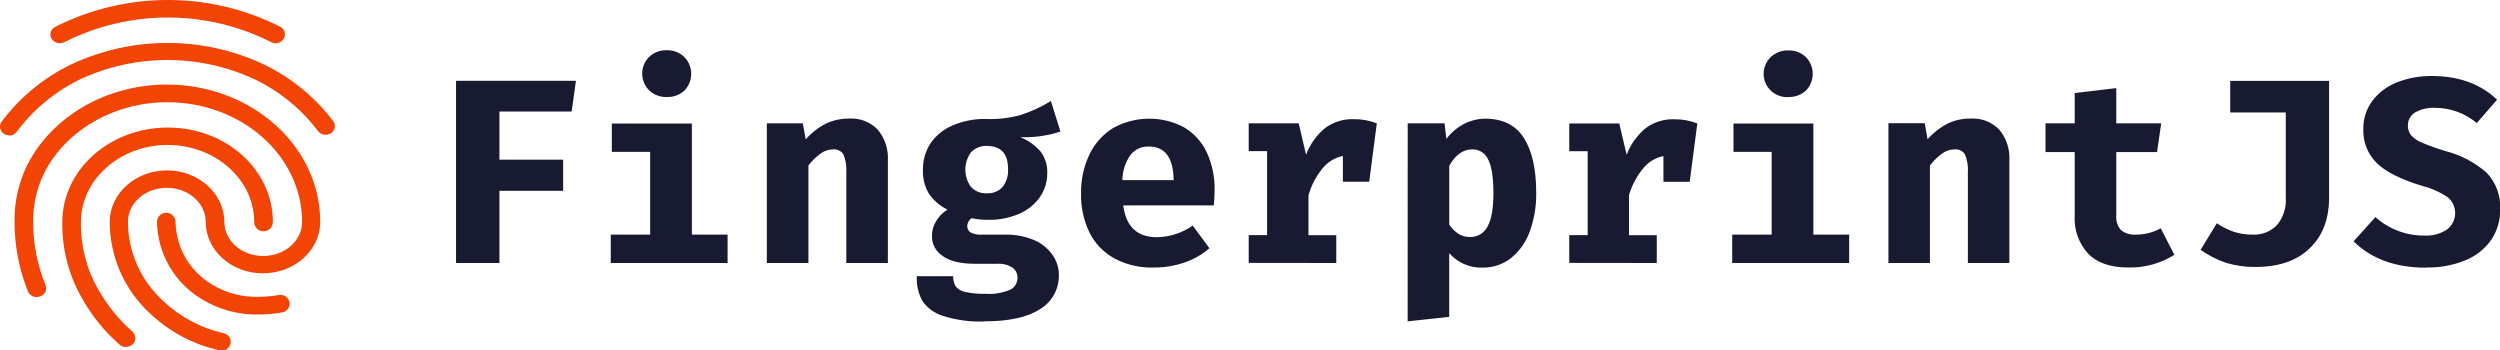
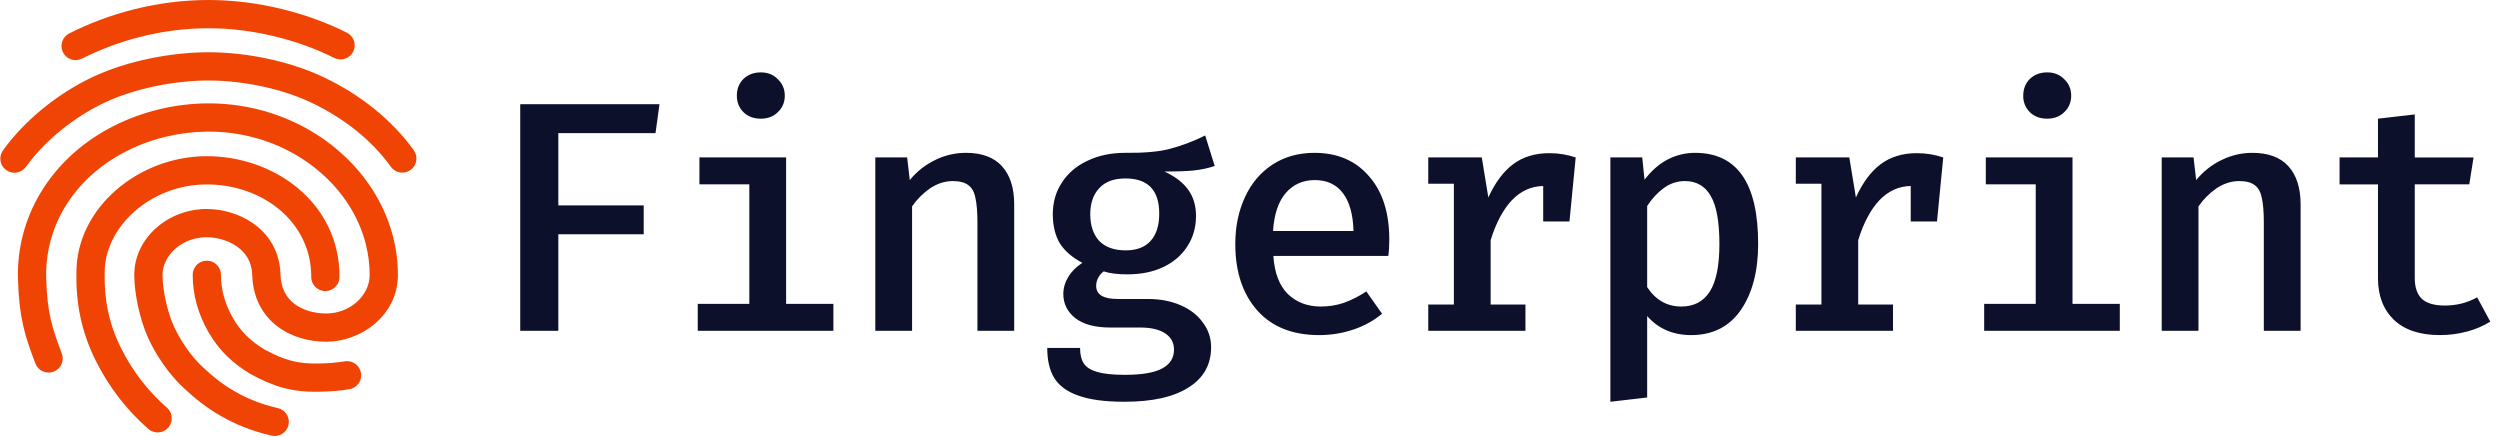
- <svg xmlns="http://www.w3.org/2000/svg" preserveAspectRatio="xMidYMid meet" x="0px" y="0px" viewBox="0 0 450 63" data-name="Layer 1" role="img" aria-label="FingeprintJS logo">
-   <path d="M89.897 47.34v-13h11.47v-5.6h-11.47v-8.67h13l.77-5.53h-21.58v32.8zm30.13-29.88a4.42 4.42 0 003.18-1.17 4.32 4.32 0 000-6 4.33 4.33 0 00-3.18-1.25 4.38 4.38 0 00-3.19 1.21 4.24 4.24 0 000 6 4.38 4.38 0 003.19 1.21zm10.94 29.88v-5.11h-6.43v-20h-14.41v5.11h6.9v14.89h-7.09v5.11zm14.55 0V29.78a10.25 10.25 0 012.21-2.15 3.72 3.72 0 012.19-.74 2 2 0 011.9.9 7.19 7.19 0 01.52 3.26v16.29h7.48V28.87a7.91 7.91 0 00-1.82-5.53 6.56 6.56 0 00-5.1-2 9.52 9.52 0 00-4.23.91 12.21 12.21 0 00-3.64 2.84l-.52-2.89h-6.48v25.14zm31.68 10.5c4.4 0 7.73-.72 10-2.19a7 7 0 003.4-6.09 6.24 6.24 0 00-1.19-3.74 7.71 7.71 0 00-3.38-2.65 12.65 12.65 0 00-5-.94h-4.16a4 4 0 01-2.21-.41 1.33 1.33 0 01-.55-1.11 1.52 1.52 0 01.23-.82 1.32 1.32 0 01.58-.61 13.77 13.77 0 002.94.29 13.42 13.42 0 005.58-1.08 8.87 8.87 0 003.74-3 7.53 7.53 0 001.33-4.33 6.11 6.11 0 00-1.2-3.88 9.58 9.58 0 00-3.67-2.6 20.36 20.36 0 007.24-1l-1.71-5.49a25.12 25.12 0 01-5.4 2.49 20.25 20.25 0 01-6.44.73 14.49 14.49 0 00-5.81 1.15 9.11 9.11 0 00-4 3.2 8.49 8.49 0 00-1.39 4.8 7.87 7.87 0 001 4.17 8.51 8.51 0 003.41 3 6.12 6.12 0 00-2.06 2.11 5.08 5.08 0 00-.73 2.67 4.21 4.21 0 001.94 3.57c1.28.94 3.23 1.4 5.82 1.4h4a4.52 4.52 0 012.73.69 2.13 2.13 0 01.91 1.82 2.36 2.36 0 01-1.24 2.13 9.71 9.71 0 01-4.58.76 14.86 14.86 0 01-3.6-.33 2.9 2.9 0 01-1.7-.99 3.26 3.26 0 01-.45-1.85h-6.55a8.31 8.31 0 001 4.45 6.92 6.92 0 003.74 2.71 21.89 21.89 0 007.35 1zm.39-23.05a3.61 3.61 0 01-2.8-1.13 5.28 5.28 0 010-6.25 3.65 3.65 0 012.83-1.14c2.56 0 3.83 1.37 3.83 4.13a4.72 4.72 0 01-1 3.28 3.59 3.59 0 01-2.83 1.11zm30.08 13.36a16.48 16.48 0 005.62-.93 13.51 13.51 0 004.41-2.54l-3-4.07a11.72 11.72 0 01-6.44 2.09q-5.35 0-6.07-5.73h16.29a22 22 0 00.15-2.7 15.5 15.5 0 00-1.45-6.93 10.29 10.29 0 00-4.1-4.45 13.37 13.37 0 00-12.84.23 11.38 11.38 0 00-4.21 4.84 15.79 15.79 0 00-1.44 6.83 15.44 15.44 0 001.49 7 10.82 10.82 0 004.43 4.68 14.17 14.17 0 007.15 1.69zm3.68-15.73h-9.32a8 8 0 011.48-4.56 4 4 0 013.26-1.49c2.93 0 4.43 2 4.49 6zm29.18 14.92v-5h-5v-7.2a13.54 13.54 0 012.5-4.8 6.38 6.38 0 013.69-2.27v4.64h4.74l1.37-10.51a11 11 0 00-4.16-.75 8.23 8.23 0 00-5.13 1.58 11.63 11.63 0 00-3.45 4.81l-1.32-5.64h-9v5h3.31v15.12h-3.31v5zm12.85 10.5l7.48-.8V45.56a7.63 7.63 0 006 2.61 8.06 8.06 0 005.17-1.75 10.94 10.94 0 003.34-4.78 19.54 19.54 0 001.15-6.94q0-6.39-2.22-9.87c-1.48-2.32-3.81-3.47-7-3.47a8.36 8.36 0 00-3.67.89 9.6 9.6 0 00-3.28 2.75l-.33-2.8h-6.63zm11.17-15.19a3.65 3.65 0 01-2-.54 5.74 5.74 0 01-1.68-1.69v-10.6c1.16-2 2.53-2.93 4.12-2.93a3 3 0 012.83 1.72c.64 1.15 1 3.22 1 6.18 0 2.76-.36 4.74-1.07 6a3.42 3.42 0 01-3.15 1.87zm33.67 4.69v-5h-5v-7.2a13.54 13.54 0 012.51-4.78 6.29 6.29 0 013.69-2.27v4.64h4.73l1.37-10.51a10.91 10.91 0 00-4.16-.75 8.15 8.15 0 00-5.11 1.58 11.54 11.54 0 00-3.45 4.81l-1.33-5.64h-9v5h3.31v15.1h-3.31v5zm23.69-29.88a4.4 4.4 0 003.17-1.17 4.32 4.32 0 000-6 4.31 4.31 0 00-3.17-1.21 4.38 4.38 0 00-3.19 1.21 4.19 4.19 0 000 6 4.38 4.38 0 003.19 1.2zm10.94 29.88v-5.11h-6.44v-20h-14.38v5.11h6.87v14.89h-7.1v5.11zm14.54 0V29.78a10.72 10.72 0 012.21-2.15 3.75 3.75 0 012.19-.74 2 2 0 011.91.9 7.19 7.19 0 01.52 3.26v16.29h7.47V28.87a7.91 7.91 0 00-1.82-5.53 6.54 6.54 0 00-5.09-2 9.46 9.46 0 00-4.23.91 12.37 12.37 0 00-3.58 2.82l-.52-2.89h-6.53v25.16zm35.75.81a15 15 0 008.25-2.28l-2.46-4.78a9 9 0 01-4.4 1.14 3.91 3.91 0 01-2.75-.81 3.54 3.54 0 01-.85-2.65v-11.4h7.34l.75-5.17h-8.09v-6.34l-7.48.89v5.45h-5.26v5.17h5.26v11.4a9.33 9.33 0 002.44 6.91c1.63 1.65 4 2.47 7.25 2.47zm22.89-.1q6.25 0 9.73-3.37c2.33-2.23 3.48-5.27 3.48-9.13V14.56h-17.8v5.68h10v15.32a6.86 6.86 0 01-1.63 5 5.64 5.64 0 01-4.23 1.67 11.14 11.14 0 01-3.36-.46 13.66 13.66 0 01-3.19-1.58l-2.92 4.78a18.46 18.46 0 004.55 2.33 17.59 17.59 0 005.33.75zm30.64.1a17.85 17.85 0 007.14-1.31 10.54 10.54 0 004.62-3.67 9.52 9.52 0 001.6-5.45 8.86 8.86 0 00-2.44-6.64 18 18 0 00-7.45-3.9 40.81 40.81 0 01-4.11-1.47 5.28 5.28 0 01-2-1.33 2.67 2.67 0 01-.61-1.75 2.71 2.71 0 011.31-2.4 6.64 6.64 0 013.57-.82 11.7 11.7 0 017.53 2.74l3.65-4.21q-4.5-4.26-11.74-4.26a16.55 16.55 0 00-6.27 1.14 10.22 10.22 0 00-4.44 3.32 8.32 8.32 0 00-1.63 5.11 8.16 8.16 0 002.42 6.1q2.42 2.37 8.19 4.11a14.76 14.76 0 014.66 2.1 3.72 3.72 0 01-.23 5.77 6.65 6.65 0 01-4 1.07 13 13 0 01-8.86-3.32l-3.93 4.36q4.83 4.74 13 4.74zm0 0" fill="#171a31" />
-   <path d="M49.627 7.8a1.62 1.62 0 01-.78-.2 41.29 41.29 0 00-37.29 0 1.75 1.75 0 01-2.28-.63 1.54 1.54 0 01.66-2.13 44.88 44.88 0 0140.45-.05 1.51 1.51 0 01.7 2.13 1.68 1.68 0 01-1.46.88zM1.707 24.37a1.86 1.86 0 01-1-.29 1.52 1.52 0 01-.4-2.2 34.23 34.23 0 0112.58-10.32 40.78 40.78 0 0134.52 0 34.28 34.28 0 0112.56 10.22 1.53 1.53 0 01-.41 2.21 1.74 1.74 0 01-2.34-.43 31.06 31.06 0 00-11.35-9.27 37.2 37.2 0 00-31.47 0 31.26 31.26 0 00-11.37 9.41 1.48 1.48 0 01-1.31.67zm20.93 38.09a1.65 1.65 0 01-1.18-.48 31.66 31.66 0 01-6.72-8.33 26.64 26.64 0 01-3.52-13.69c0-9.37 8.5-17 19-17s18.9 7.6 18.9 17a1.68 1.68 0 01-3.36 0c0-7.65-7-13.87-15.58-13.87s-15.61 6.22-15.61 13.87a23.57 23.57 0 003.11 12.14 29.64 29.64 0 006.2 7.63 1.56 1.56 0 010 2.25 2 2 0 01-1.24.48zm24-5.85a18.86 18.86 0 01-10.38-2.8 16.55 16.55 0 01-8-13.85 1.67 1.67 0 013.34 0 13.39 13.39 0 006.53 11.23 15.37 15.37 0 008.51 2.24 23.94 23.94 0 003.48-.31 1.67 1.67 0 012 1.29 1.59 1.59 0 01-1.38 1.83 25 25 0 01-4 .37zm-6.72 6.51a1.5 1.5 0 01-.44-.07 26.52 26.52 0 01-12.45-6.61 22.44 22.44 0 01-7.28-16.48c0-5.11 4.63-9.29 10.32-9.29s10.31 4.18 10.31 9.29c0 3.36 3.11 6.12 7 6.12s7-2.76 7-6.12c0-11.91-10.89-21.56-24.27-21.56-9.51 0-18.22 5-22.14 12.72a19.37 19.37 0 00-2 8.84 29.57 29.57 0 002.25 11.39 1.53 1.53 0 01-1 2 1.7 1.7 0 01-2.19-.9 33.61 33.61 0 01-2.41-12.49 22.47 22.47 0 012.27-10.23c4.45-8.8 14.33-14.51 25.14-14.51 15.23 0 27.61 11.07 27.61 24.71 0 5.11-4.61 9.27-10.31 9.27s-10.3-4.16-10.3-9.27c0-3.38-3.12-6.12-7-6.12s-7 2.74-7 6.12a19.27 19.27 0 006.34 14.23 23.11 23.11 0 0010.94 5.83 1.57 1.57 0 011.18 1.92 1.64 1.64 0 01-1.57 1.21zm0 0" fill="#f24405" />
+ <svg xmlns="http://www.w3.org/2000/svg" fill="none" viewBox="0 0 172 30">
+   <path fill-rule="evenodd" clip-rule="evenodd" d="M4.746 2.308C7.448.94 10.776 0 14.355 0c3.396 0 6.84.897 9.55 2.27a.972.972 0 0 1-.877 1.733c-2.45-1.24-5.595-2.06-8.673-2.06-3.244 0-6.272.854-8.731 2.099a.972.972 0 0 1-.878-1.734Zm1.69 2.963c2.345-1.095 5.358-1.676 7.908-1.676 2.554 0 5.491.582 7.833 1.676 2.608 1.217 4.793 2.985 6.292 5.066a.972.972 0 0 1-1.578 1.136c-1.284-1.784-3.196-3.35-5.536-4.442-2.057-.96-4.71-1.493-7.011-1.493-2.306 0-5.032.535-7.086 1.493-2.239 1.045-4.245 2.727-5.496 4.478a.972.972 0 0 1-1.58-1.13c1.454-2.037 3.727-3.93 6.254-5.108Zm7.784 1.841c5.005-.048 9.372 2.529 11.588 6.232 1.163 1.943 1.568 3.897 1.568 5.562 0 2.836-2.59 4.605-4.914 4.605-1.164 0-2.401-.311-3.382-1.059-1.01-.77-1.677-1.954-1.725-3.517-.028-.935-.456-1.555-1.044-1.97-.62-.438-1.421-.643-2.082-.643-1.797 0-3.048 1.322-3.048 2.584 0 1.053.33 2.53.766 3.508.442.992 1.234 2.146 2.007 2.845l.009.008.009.009c1.264 1.204 2.845 2.277 5.163 2.805a.972.972 0 0 1-.432 1.895c-2.727-.621-4.606-1.9-6.063-3.285-1-.909-1.936-2.293-2.468-3.486-.539-1.21-.934-2.956-.934-4.299 0-2.526 2.322-4.528 4.991-4.528 1.002 0 2.21.297 3.204 1 1.026.725 1.816 1.883 1.864 3.499.03.988.426 1.621.962 2.03.565.431 1.358.66 2.203.66 1.543 0 2.97-1.168 2.97-2.661 0-1.35-.326-2.952-1.291-4.564-1.852-3.095-5.568-5.329-9.902-5.287-3.761.036-7.76 1.812-9.804 5.246a8.958 8.958 0 0 0-1.255 4.885c.073 2.407.424 3.417 1.058 5.097a.972.972 0 1 1-1.817.687c-.68-1.798-1.102-3.03-1.184-5.725a10.901 10.901 0 0 1 1.528-5.938C5.231 9.165 9.941 7.153 14.22 7.112Zm-8.963 11.63c.006-4.48 4.317-7.997 8.972-7.997 4.63 0 9.127 3.188 9.127 8.277a.972.972 0 1 1-1.943 0c0-3.724-3.31-6.333-7.184-6.333-3.844 0-7.029 2.893-7.029 6.062V18.77c-.033 1.769.249 3.456 1.17 5.262a13.23 13.23 0 0 0 3.1 4.002.972.972 0 1 1-1.284 1.459 15.172 15.172 0 0 1-3.548-4.579c-1.088-2.134-1.417-4.144-1.381-6.17Zm8.972-.808c.537 0 .972.435.972.972 0 1.05.288 2.044.836 2.993.527.913 1.214 1.572 2.155 2.142 1.371.748 2.312 1.003 3.743.967H21.948a11.752 11.752 0 0 0 1.751-.145.972.972 0 1 1 .334 1.915c-.654.114-1.424.165-2.055.173-1.826.046-3.104-.321-4.737-1.215l-.017-.01-.018-.01c-1.188-.717-2.133-1.601-2.852-2.845-.701-1.214-1.096-2.54-1.096-3.965 0-.537.435-.972.971-.972Z" fill="#F04405" />
+   <path d="M38.413 14.13h5.874v1.988h-5.874v6.643h-2.621V7.17h9.58L45.1 9.16h-6.687v4.97ZM52.344 4.98c.482 0 .873.158 1.175.474.316.301.474.678.474 1.13 0 .452-.158.828-.474 1.13-.301.3-.693.451-1.175.451-.497 0-.896-.15-1.197-.451-.302-.302-.452-.678-.452-1.13 0-.467.15-.851.452-1.152.316-.302.715-.452 1.197-.452Zm1.74 15.928h3.253v1.853h-9.331v-1.853h3.547v-8.224H48.12v-1.853h5.965v10.077ZM60.22 10.831h2.192l.18 1.56a5.079 5.079 0 0 1 1.74-1.379 4.777 4.777 0 0 1 2.124-.497c1.1 0 1.928.309 2.485.926.558.618.836 1.492.836 2.621v8.699h-2.53v-7.433c0-.739-.045-1.303-.136-1.695-.075-.407-.233-.7-.474-.881-.241-.196-.603-.294-1.085-.294-.542 0-1.062.166-1.559.497a4.872 4.872 0 0 0-1.242 1.243v8.563h-2.53V10.83ZM83.573 11.419c-.437.15-.934.256-1.491.316-.542.045-1.198.068-1.966.068.723.331 1.266.745 1.627 1.243.362.497.542 1.1.542 1.807 0 .783-.196 1.476-.587 2.079-.377.602-.919 1.077-1.627 1.423-.708.346-1.544.52-2.508.52-.678 0-1.22-.068-1.627-.204-.165.12-.293.271-.384.452-.09.166-.135.347-.135.543 0 .602.49.903 1.468.903h2.079c.844 0 1.597.143 2.26.43.662.286 1.174.685 1.536 1.197.376.497.564 1.062.564 1.694 0 1.19-.512 2.11-1.536 2.757-1.024.663-2.5.994-4.428.994-1.34 0-2.403-.143-3.186-.43-.768-.27-1.318-.677-1.65-1.22-.316-.526-.474-1.212-.474-2.055h2.26c0 .451.083.805.248 1.061.181.272.49.468.927.588.436.136 1.069.203 1.897.203 1.205 0 2.072-.15 2.599-.452.527-.286.79-.715.79-1.287 0-.482-.21-.859-.632-1.13-.407-.256-.964-.384-1.672-.384H76.41c-1.07 0-1.883-.219-2.44-.655-.542-.437-.814-.987-.814-1.65 0-.406.113-.798.34-1.175.225-.376.55-.7.97-.971-.707-.377-1.227-.828-1.558-1.356-.316-.542-.475-1.205-.475-1.988 0-.828.211-1.559.633-2.191.422-.648 1.01-1.145 1.762-1.492.754-.361 1.612-.542 2.576-.542 1.295.015 2.32-.075 3.073-.271a12.678 12.678 0 0 0 2.44-.926l.655 2.1Zm-6.145.858c-.799 0-1.401.226-1.808.678-.407.437-.61 1.032-.61 1.785 0 .768.203 1.378.61 1.83.422.437 1.032.655 1.83.655.753 0 1.326-.218 1.717-.655.392-.437.588-1.062.588-1.875 0-1.612-.776-2.418-2.327-2.418ZM87.608 17.61c.076 1.16.407 2.033.995 2.62.602.573 1.355.859 2.259.859.557 0 1.084-.083 1.581-.249a7.24 7.24 0 0 0 1.56-.79l1.084 1.536a6.063 6.063 0 0 1-1.966 1.084 7.317 7.317 0 0 1-2.372.384c-1.823 0-3.239-.564-4.248-1.694-1.009-1.145-1.513-2.666-1.513-4.564 0-1.19.218-2.26.655-3.208.437-.964 1.07-1.717 1.898-2.26.828-.542 1.792-.813 2.892-.813 1.581 0 2.831.535 3.75 1.604.934 1.055 1.4 2.508 1.4 4.36 0 .453-.022.83-.067 1.13h-7.908Zm2.847-5.22c-.813 0-1.476.294-1.988.881-.512.588-.806 1.462-.881 2.621h5.535c-.03-1.13-.27-1.995-.723-2.598-.452-.602-1.1-.904-1.943-.904ZM106.601 10.538c.617 0 1.22.098 1.807.293l-.429 4.406h-1.808v-2.44c-.828.015-1.551.346-2.169.994-.602.648-1.084 1.56-1.446 2.734v4.428h2.395v1.808h-6.687v-1.808h1.762V12.64h-1.762V10.83h3.682l.452 2.757c.467-1.024 1.032-1.785 1.695-2.282.678-.512 1.514-.768 2.508-.768ZM116.623 10.515c2.892 0 4.338 2.086 4.338 6.258 0 1.883-.399 3.405-1.197 4.564-.798 1.145-1.936 1.718-3.412 1.718-1.25 0-2.259-.437-3.027-1.31v5.602l-2.531.294v-16.81h2.192l.158 1.537c.452-.603.972-1.062 1.559-1.378a4.072 4.072 0 0 1 1.92-.475Zm-.7 1.943a2.41 2.41 0 0 0-1.446.475c-.437.316-.821.73-1.152 1.242v5.58c.587.89 1.37 1.334 2.349 1.334.874 0 1.529-.347 1.966-1.04.437-.692.655-1.777.655-3.253 0-1.521-.196-2.62-.587-3.298-.392-.693-.987-1.04-1.785-1.04ZM131.888 10.538c.617 0 1.22.098 1.807.293l-.429 4.406h-1.808v-2.44c-.828.015-1.551.346-2.169.994-.602.648-1.084 1.56-1.445 2.734v4.428h2.394v1.808h-6.687v-1.808h1.762V12.64h-1.762V10.83h3.682l.452 2.757c.467-1.024 1.032-1.785 1.695-2.282.678-.512 1.514-.768 2.508-.768ZM140.849 4.98c.482 0 .873.158 1.174.474.317.301.475.678.475 1.13 0 .452-.158.828-.475 1.13-.301.3-.692.451-1.174.451-.498 0-.897-.15-1.198-.451a1.534 1.534 0 0 1-.452-1.13c0-.467.151-.851.452-1.152.316-.302.716-.452 1.198-.452Zm1.739 15.928h3.254v1.853h-9.331v-1.853h3.547v-8.224h-3.434v-1.853h5.964v10.077ZM148.725 10.831h2.191l.181 1.56a5.076 5.076 0 0 1 1.74-1.379 4.779 4.779 0 0 1 2.124-.497c1.099 0 1.928.309 2.485.926.557.618.836 1.492.836 2.621v8.699h-2.531v-7.433c0-.739-.045-1.303-.135-1.695-.076-.407-.234-.7-.475-.881-.241-.196-.602-.294-1.084-.294-.542 0-1.062.166-1.559.497a4.883 4.883 0 0 0-1.243 1.243v8.563h-2.53V10.83ZM171.332 22.128a5.823 5.823 0 0 1-1.582.678 7.12 7.12 0 0 1-1.897.248c-1.356 0-2.403-.346-3.141-1.039-.738-.708-1.107-1.664-1.107-2.87v-6.46h-2.643V10.83h2.643V8.165l2.531-.293v2.96h4.044l-.294 1.852h-3.75v6.44c0 .647.165 1.129.497 1.445.331.302.858.452 1.581.452.798 0 1.536-.188 2.214-.565l.904 1.672Z" fill="#0D102B" />
</svg>
